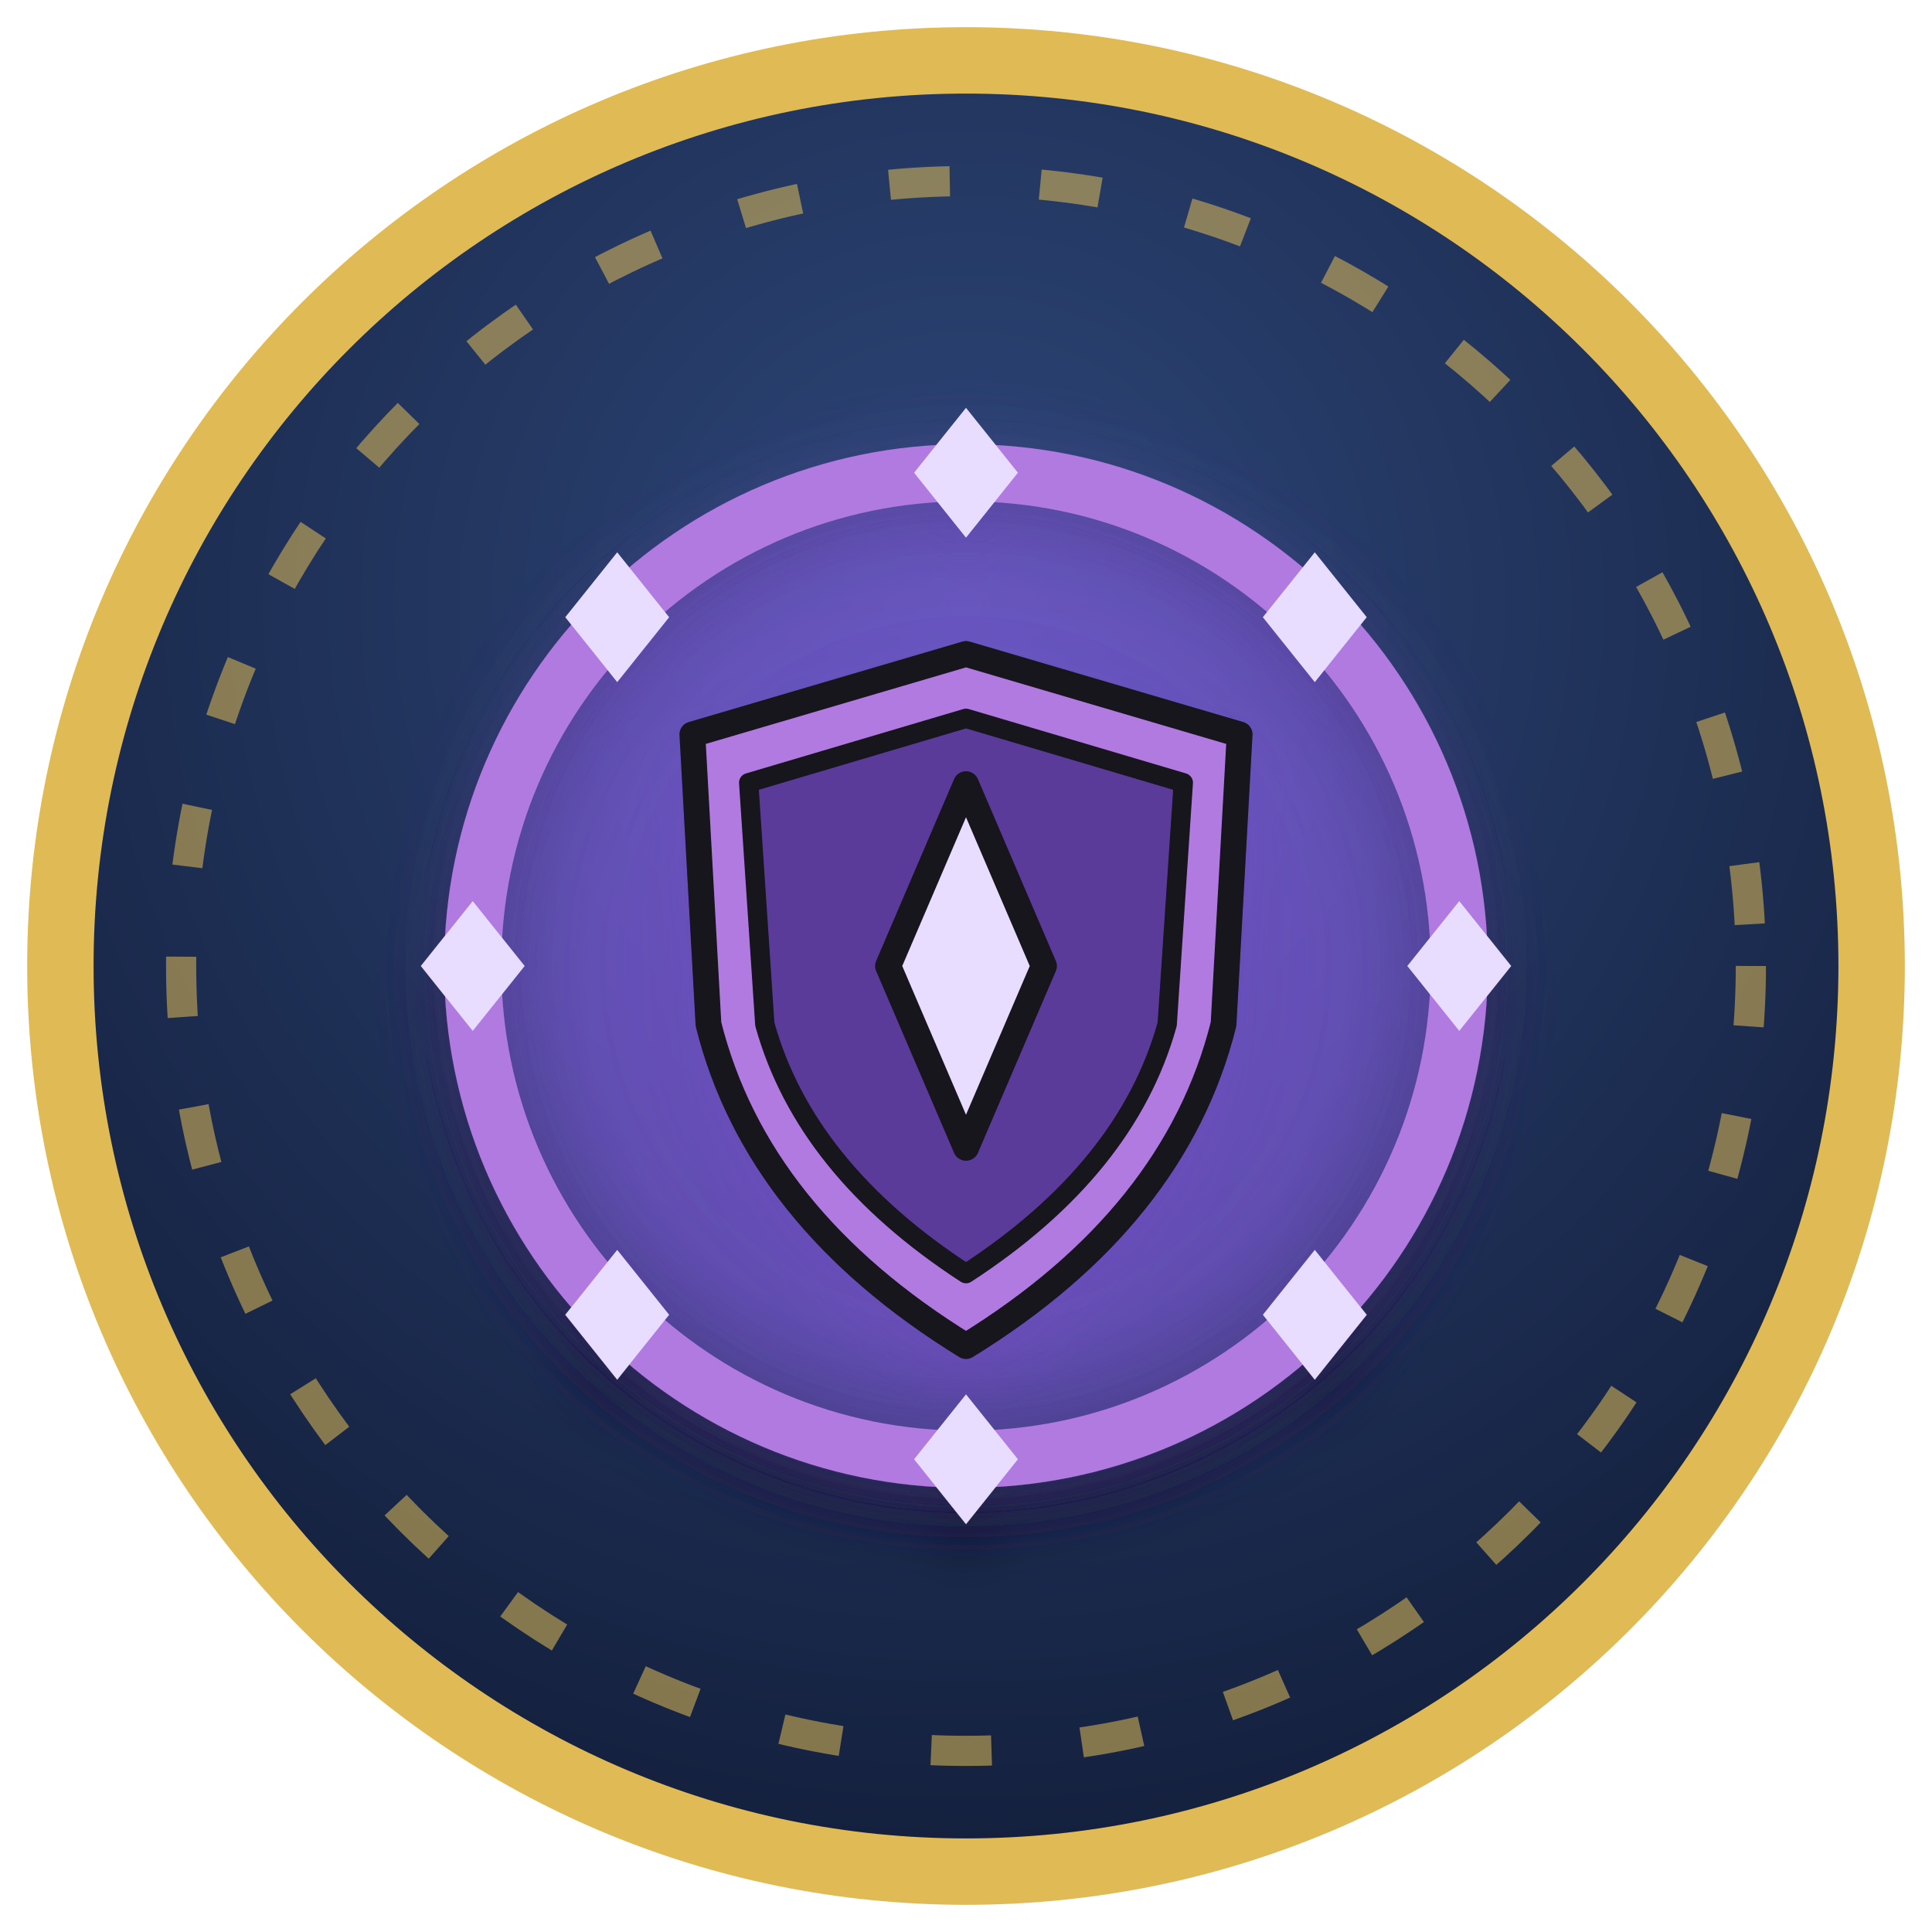
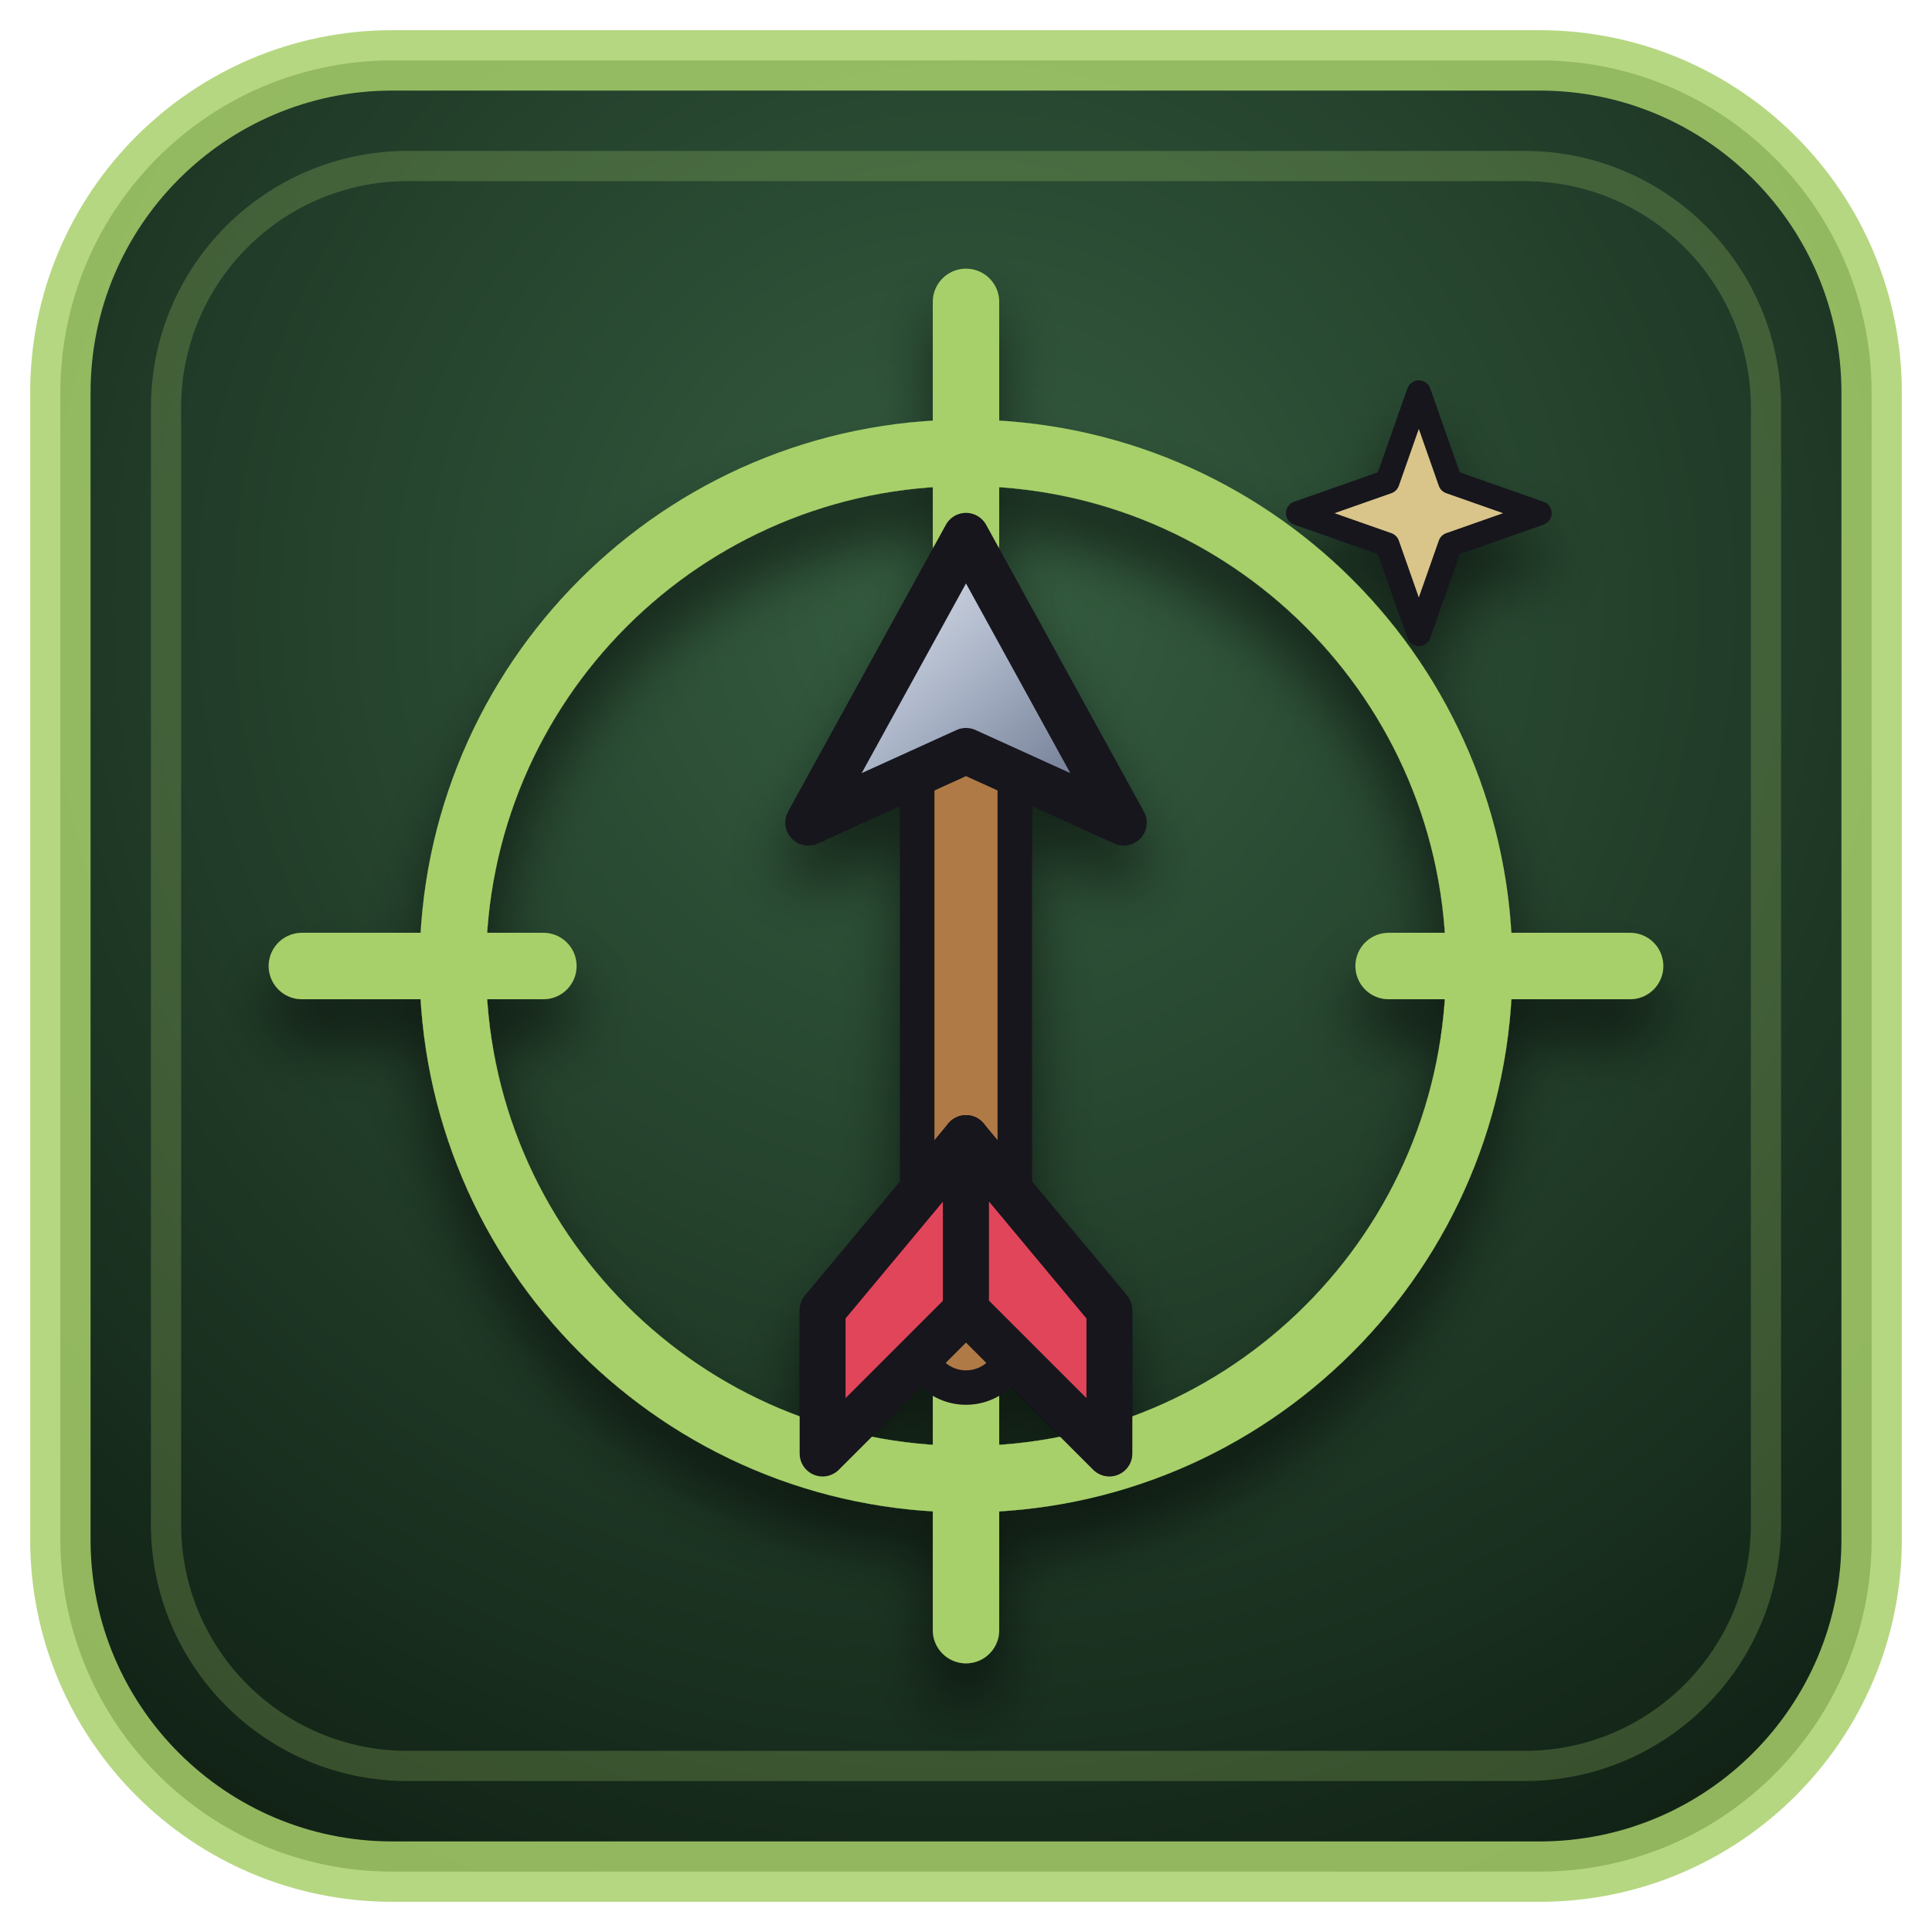
<svg xmlns="http://www.w3.org/2000/svg" viewBox="0 0 64 64" width="128" height="128">
  <defs>
    <linearGradient id="steel" x1="0" y1="0" x2="1" y2="1">
      <stop offset="0" stop-color="#f4f7fc" />
      <stop offset=".5" stop-color="#aab4c7" />
      <stop offset="1" stop-color="#5d6780" />
    </linearGradient>
    <linearGradient id="iron" x1="0" y1="0" x2="1" y2="1">
      <stop offset="0" stop-color="#9aa3b5" />
      <stop offset="1" stop-color="#454d61" />
    </linearGradient>
    <linearGradient id="gold" x1="0" y1="0" x2="0" y2="1">
      <stop offset="0" stop-color="#ffe9a8" />
      <stop offset=".55" stop-color="#e0a83c" />
      <stop offset="1" stop-color="#8a5a14" />
    </linearGradient>
    <linearGradient id="fire" x1="0" y1="0" x2="0" y2="1">
      <stop offset="0" stop-color="#e8391c" />
      <stop offset=".55" stop-color="#ff9a2e" />
      <stop offset="1" stop-color="#ffe680" />
    </linearGradient>
    <radialGradient id="fireR" cx=".45" cy=".45" r=".6">
      <stop offset="0" stop-color="#fff6c2" />
      <stop offset=".45" stop-color="#ffb43d" />
      <stop offset="1" stop-color="#d9361a" />
    </radialGradient>
    <linearGradient id="bolt" x1="0" y1="0" x2="1" y2="1">
      <stop offset="0" stop-color="#ffffff" />
      <stop offset=".5" stop-color="#a6ecff" />
      <stop offset="1" stop-color="#3fa2f0" />
    </linearGradient>
    <linearGradient id="blood" x1="0" y1="0" x2="0" y2="1">
      <stop offset="0" stop-color="#ff6060" />
      <stop offset="1" stop-color="#9a0f1c" />
    </linearGradient>
    <linearGradient id="poison" x1="0" y1="0" x2="0" y2="1">
      <stop offset="0" stop-color="#d6ff86" />
      <stop offset="1" stop-color="#4c9a28" />
    </linearGradient>
    <linearGradient id="water" x1="0" y1="0" x2="0" y2="1">
      <stop offset="0" stop-color="#b4f4ff" />
      <stop offset="1" stop-color="#2a86b8" />
    </linearGradient>
    <linearGradient id="ink" x1="0" y1="0" x2="0" y2="1">
      <stop offset="0" stop-color="#9474c4" />
      <stop offset="1" stop-color="#2a1d40" />
    </linearGradient>
    <linearGradient id="wood" x1="0" y1="0" x2="1" y2="0">
      <stop offset="0" stop-color="#c48e56" />
      <stop offset="1" stop-color="#6b4422" />
    </linearGradient>
    <linearGradient id="leaf" x1="0" y1="0" x2="1" y2="1">
      <stop offset="0" stop-color="#c4f58a" />
      <stop offset="1" stop-color="#3a8a38" />
    </linearGradient>
    <linearGradient id="hex" x1="0" y1="0" x2="0" y2="1">
      <stop offset="0" stop-color="#e09aff" />
      <stop offset="1" stop-color="#5a1f7a" />
    </linearGradient>
    <linearGradient id="bone" x1="0" y1="0" x2="0" y2="1">
      <stop offset="0" stop-color="#fbf4e2" />
      <stop offset="1" stop-color="#b8a684" />
    </linearGradient>
    <linearGradient id="heal" x1="0" y1="0" x2="0" y2="1">
      <stop offset="0" stop-color="#d4ffb0" />
      <stop offset="1" stop-color="#3fae4f" />
    </linearGradient>
    <linearGradient id="mana" x1="0" y1="0" x2="0" y2="1">
      <stop offset="0" stop-color="#bfe6ff" />
      <stop offset="1" stop-color="#2f6fd0" />
    </linearGradient>
    <linearGradient id="clay" x1="0" y1="0" x2="1" y2="1">
      <stop offset="0" stop-color="#d98a5a" />
      <stop offset="1" stop-color="#7a3a1e" />
    </linearGradient>
    <linearGradient id="hide" x1="0" y1="0" x2="0" y2="1">
      <stop offset="0" stop-color="#7a604a" />
      <stop offset="1" stop-color="#3e2e22" />
    </linearGradient>
    <linearGradient id="demon" x1="0" y1="0" x2="0" y2="1">
      <stop offset="0" stop-color="#c84a4a" />
      <stop offset="1" stop-color="#5a1418" />
    </linearGradient>
    <radialGradient id="holy" cx=".5" cy=".5" r=".5">
      <stop offset="0" stop-color="#fffbe6" />
      <stop offset=".5" stop-color="#ffe08a" stop-opacity=".8" />
      <stop offset="1" stop-color="#ffd060" stop-opacity="0" />
    </radialGradient>
    <radialGradient id="pearl" cx=".38" cy=".35" r=".7">
      <stop offset="0" stop-color="#ffffff" />
      <stop offset=".6" stop-color="#f2e6f0" />
      <stop offset="1" stop-color="#b8a8c4" />
    </radialGradient>
    <filter id="blur" x="-50%" y="-50%" width="200%" height="200%">
      <feGaussianBlur stdDeviation="2.2" />
    </filter>
    <filter id="ds" x="-20%" y="-20%" width="140%" height="140%">
      <feDropShadow dx="0" dy="1.4" stdDeviation="1" flood-color="#000" flood-opacity=".55" />
    </filter>
    <radialGradient id="bg" cx=".5" cy=".3" r=".85">
-       <stop offset="0" stop-color="#2d4678" />
-       <stop offset="1" stop-color="#0e1730" />
+       <stop offset="0" stop-color="#355d40" />
+       <stop offset="1" stop-color="#0e1d12" />
    </radialGradient>
  </defs>
-   <circle cx="32" cy="32" r="30" fill="url(#bg)" />
-   <circle cx="32" cy="32" r="26" fill="none" stroke="#e0bb55" stroke-width="1" stroke-dasharray="2 3" opacity=".55" />
-   <g filter="url(#ds)" stroke="#15121d" stroke-width="1.6" stroke-linejoin="round" stroke-linecap="round" transform="translate(32 32) scale(.86) translate(-32 -32)">
-     <g filter="url(#blur)" opacity="0.4" stroke="none">
-       <circle cx="32" cy="32" r="18" fill="#9a6aff" />
+   <rect x="2" y="2" width="60" height="60" rx="11" fill="url(#bg)" />
+   <rect x="5.5" y="5.5" width="53" height="53" rx="8" fill="none" stroke="#a8d06b" stroke-width="1" opacity="0.25" />
+   <g filter="url(#ds)" stroke="#15121d" stroke-width="1.6" stroke-linejoin="round" stroke-linecap="round">
+     <circle cx="32" cy="32" r="17" fill="none" stroke="#a8d06b" stroke-width="2.2" />
+     <path d="M32 10 V18 M32 46 V54 M10 32 H18 M46 32 H54" stroke="#a8d06b" stroke-width="2.2" />
+     <g transform="translate(32 32) scale(0.95)">
+       <line x1="0" y1="13.0" x2="0" y2="-7.0" stroke="#15121d" stroke-width="4.6" />
+       <line x1="0" y1="13.0" x2="0" y2="-7.0" stroke="#b07a46" stroke-width="2.2" />
+       <path d="M0 -15.0 L5.5 -5.0 L0 -7.5 L-5.5 -5.0 Z" fill="url(#steel)" />
+       <path d="M0 6.0 L-5 12.0 L-5 17.0 L0 12.0 Z" fill="#e0455a" />
+       <path d="M0 6.0 L5 12.0 L5 17.0 L0 12.0 Z" fill="#e0455a" />
    </g>
-     <circle cx="32" cy="32" r="19" fill="#9a6aff" fill-opacity=".18" stroke="#b07ae0" stroke-width="2.2" />
-     <g transform="translate(51.0 32.0)">
-       <path d="M0 -2.5 L2 0 L0 2.5 L-2 0 Z" fill="#e8dcff" stroke="none" />
+     <g transform="translate(47 17) scale(0.8)">
+       <path d="M0 -5 L1.3 -1.3 L5 0 L1.3 1.3 L0 5 L-1.3 1.3 L-5 0 L-1.3 -1.3 Z" fill="#d9c58a" stroke-width="1" />
    </g>
-     <g transform="translate(45.43503 45.43503)">
-       <path d="M0 -2.5 L2 0 L0 2.5 L-2 0 Z" fill="#e8dcff" stroke="none" />
-     </g>
-     <g transform="translate(32.0 51.0)">
-       <path d="M0 -2.5 L2 0 L0 2.5 L-2 0 Z" fill="#e8dcff" stroke="none" />
-     </g>
-     <g transform="translate(18.56497 45.43503)">
-       <path d="M0 -2.5 L2 0 L0 2.5 L-2 0 Z" fill="#e8dcff" stroke="none" />
-     </g>
-     <g transform="translate(13.0 32.0)">
-       <path d="M0 -2.5 L2 0 L0 2.5 L-2 0 Z" fill="#e8dcff" stroke="none" />
-     </g>
-     <g transform="translate(18.56497 18.56497)">
-       <path d="M0 -2.5 L2 0 L0 2.5 L-2 0 Z" fill="#e8dcff" stroke="none" />
-     </g>
-     <g transform="translate(32 13.0)">
-       <path d="M0 -2.5 L2 0 L0 2.5 L-2 0 Z" fill="#e8dcff" stroke="none" />
-     </g>
-     <g transform="translate(45.43503 18.56497)">
-       <path d="M0 -2.5 L2 0 L0 2.5 L-2 0 Z" fill="#e8dcff" stroke="none" />
-     </g>
-     <g transform="translate(32 33) scale(0.62)">
-       <path d="M0 -21 L17 -16 L16 2 Q13 14 0 22 Q-13 14 -16 2 L-17 -16 Z" fill="#b07ae0" />
-       <path d="M0 -17 L13.5 -13 L12.5 2 Q10 11 0 17.5 Q-10 11 -12.5 2 L-13.5 -13 Z" fill="#5a3a9a" stroke-width="1.2" />
-     </g>
-     <path d="M32 25 L35 32 L32 39 L29 32 Z" fill="#e8dcff" stroke-width="1" />
  </g>
-   <circle cx="32" cy="32" r="30" fill="none" stroke="#e0bb55" stroke-width="2.2" />
+   <rect x="2" y="2" width="60" height="60" rx="11" fill="none" stroke="#a8d06b" stroke-width="2" opacity="0.85" />
</svg>
